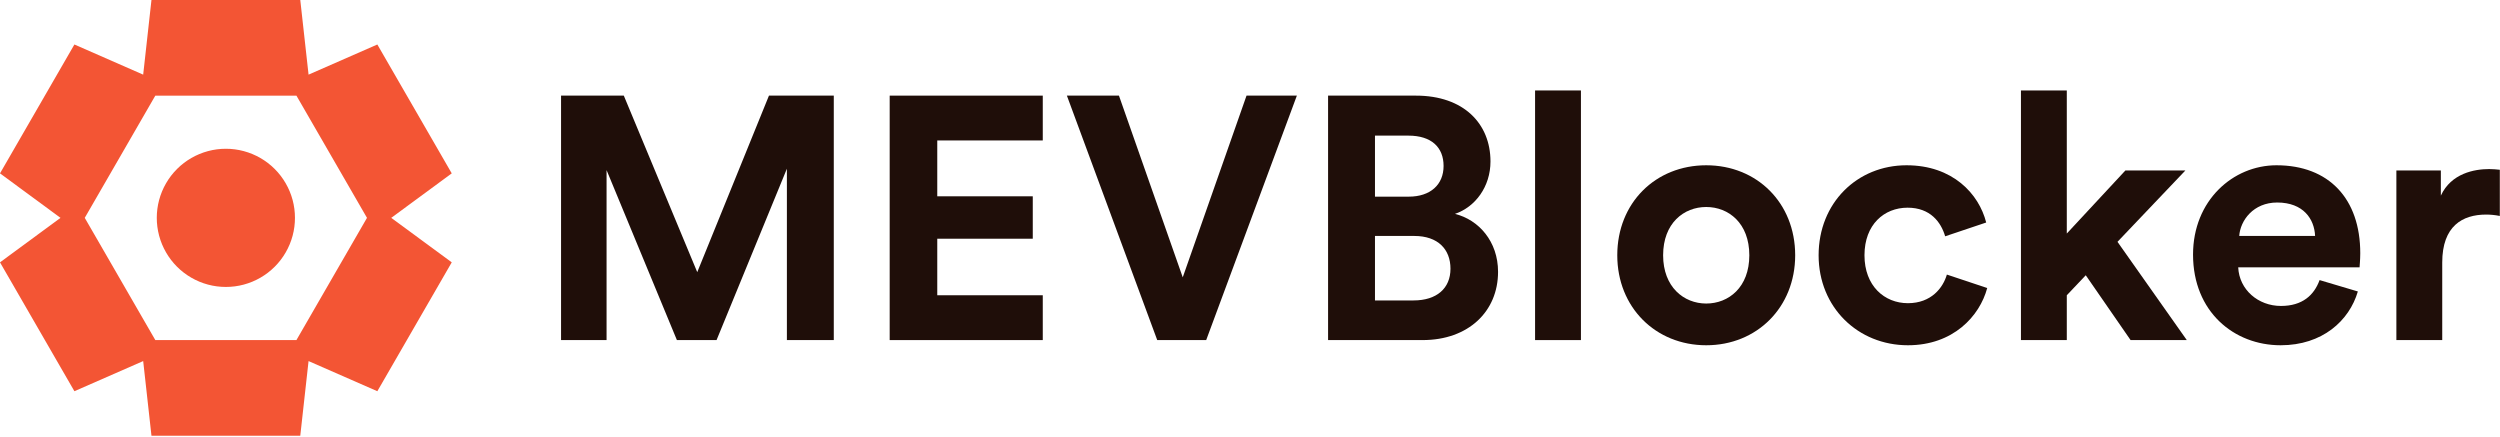
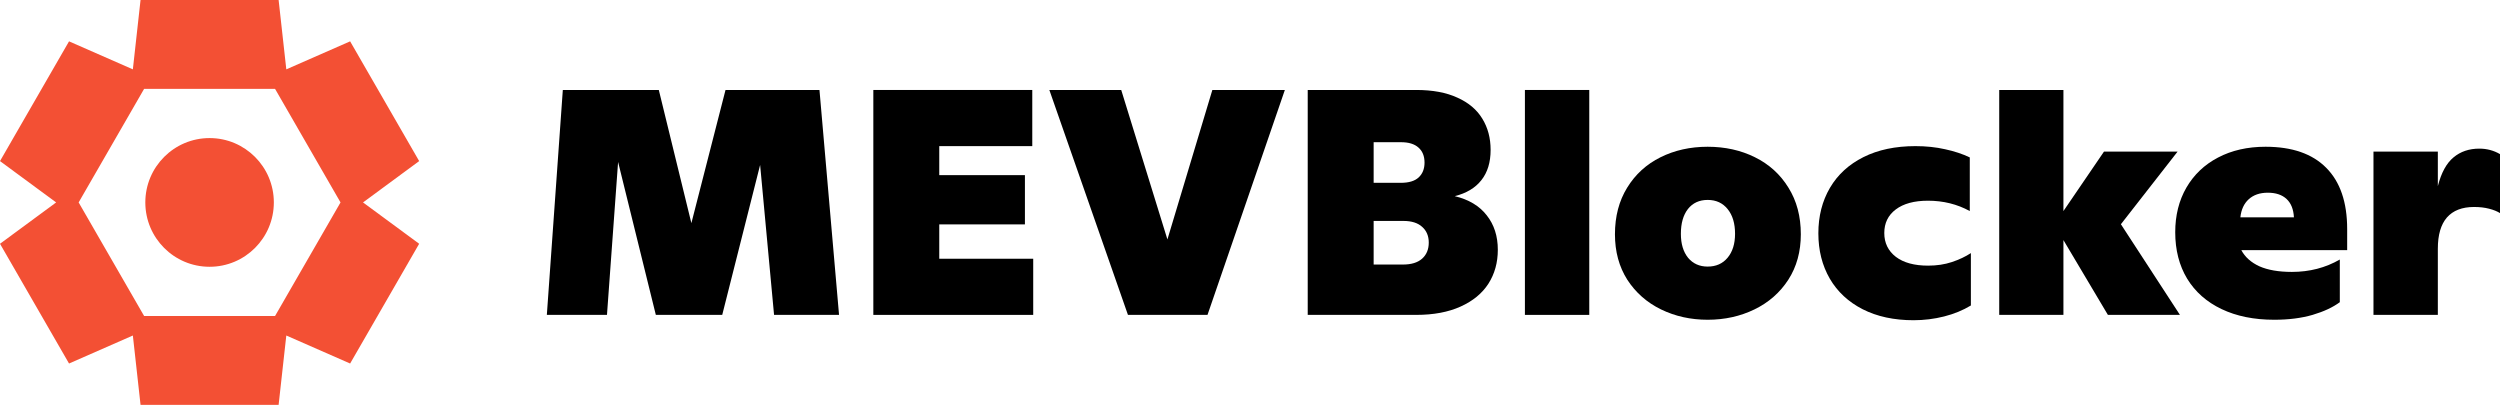
- <svg xmlns="http://www.w3.org/2000/svg" fill="none" height="348" viewBox="0 0 1993 348" width="1993">
-   <path d="m126.867 187.957c1.259 4.702 3.125 9.157 5.51 13.274 2.367 4.105 5.28 7.932 8.708 11.361 3.451 3.461 7.307 6.4 11.445 8.783 4.121 2.384 8.579 4.249 13.285 5.506 4.702 1.262 9.492 1.875 14.249 1.87 4.758.005 9.55-.608 14.252-1.871 4.703-1.257 9.158-3.12 13.276-5.502 4.143-2.385 8.003-5.327 11.457-8.791 3.424-3.427 6.335-7.251 8.7-11.352 2.385-4.117 4.252-8.572 5.511-13.274 1.274-4.731 1.89-9.552 1.881-14.339 0-4.727-.61-9.487-1.861-14.16-1.256-4.714-3.121-9.18-5.507-13.307-2.385-4.143-5.326-8.003-8.79-11.458-3.432-3.431-7.263-6.347-11.372-8.716-4.122-2.385-8.581-4.252-13.289-5.51-4.705-1.264-9.499-1.878-14.26-1.873-4.76-.004-9.553.609-14.257 1.873-4.708 1.259-9.167 3.126-13.289 5.511-4.106 2.367-7.935 5.281-11.365 8.71-3.466 3.455-6.408 7.316-8.794 11.459-2.385 4.126-4.251 8.59-5.507 13.303-1.253 4.678-1.863 9.444-1.863 14.177-.008 4.783.608 9.599 1.88 14.326z" fill="#f35534" />
-   <path clip-rule="evenodd" d="m239.379 0 6.603 59.502 54.831-24.033 59.315 102.737-48.229 35.469 48.229 35.469-59.315 102.736-54.831-24.033-6.603 59.502h-118.63l-6.602-59.502-54.832 24.033-59.315-102.736 48.229-35.469-48.229-35.469 59.315-102.737 54.832 24.033 6.602-59.502zm-115.564 76.247h112.499l56.249 97.428-56.249 97.427h-112.5l-56.249-97.427z" fill="#f35534" fill-rule="evenodd" />
-   <g fill="#1f0e09">
-     <path d="m664.692 271.115v-194.881h-51.675l-57.172 140.732-58.546-140.732h-50.026v194.881h36.282v-135.51l56.073 135.51h31.61l56.072-136.609v136.609z" />
-     <path d="m831.296 271.115v-35.733h-84.109v-45.078h76.138v-33.809h-76.138v-44.528h84.109v-35.733h-122.041v194.881z" />
-     <path d="m942.881 221.089-50.851-144.855h-41.504l72.015 194.881h39.031l72.288-194.881h-40.129z" />
-     <path d="m1058.74 76.234v194.881h75.32c36.55 0 60.19-22.814 60.19-54.424 0-24.188-15.39-41.505-34.36-46.178 16.22-5.497 28.32-21.714 28.32-41.779 0-30.235-21.44-52.5-59.38-52.5zm37.39 80.536v-48.651h26.66c18.41 0 28.03 9.345 28.03 24.188s-10.44 24.463-27.76 24.463zm0 82.735v-51.4h31.33c18.97 0 28.86 10.72 28.86 26.112 0 15.668-10.99 25.288-29.41 25.288z" />
-     <path d="m1260.32 271.115v-199.004h-36.56v199.004z" />
-     <path d="m1360.2 241.979c-17.87 0-34.36-13.194-34.36-38.482 0-25.562 16.49-38.481 34.36-38.481s34.36 12.919 34.36 38.481c0 25.563-16.49 38.482-34.36 38.482zm0-110.222c-40.4 0-70.91 29.961-70.91 71.74 0 41.505 30.51 71.741 70.91 71.741 40.41 0 70.92-30.236 70.92-71.741 0-41.779-30.51-71.74-70.92-71.74z" />
-     <path d="m1520.72 165.566c18.14 0 26.66 11.544 29.96 22.814l32.71-10.995c-5.77-22.814-26.66-45.628-63.5-45.628-39.3 0-70.09 29.961-70.09 71.74 0 41.505 31.34 71.741 71.19 71.741 36.01 0 57.18-23.089 63.22-45.628l-32.16-10.72c-3.02 10.445-12.37 22.814-31.06 22.814s-34.63-13.743-34.63-38.207c0-24.463 15.67-37.931 34.36-37.931z" />
-     <path d="m1742.21 135.88h-47.83l-46.73 50.301v-114.07h-36.55v199.004h36.55v-35.733l15.12-15.942 35.73 51.675h44.81l-55.25-78.337z" />
-     <path d="m1785.12 188.105c.83-12.369 11.27-26.662 30.24-26.662 20.89 0 29.68 13.193 30.23 26.662zm64.05 35.183c-4.4 12.094-13.75 20.615-30.79 20.615-18.14 0-33.26-12.919-34.08-30.785h96.75c0-.55.55-6.047.55-11.27 0-43.429-25.01-70.091-66.79-70.091-34.63 0-66.52 28.037-66.52 71.191 0 45.628 32.71 72.29 69.82 72.29 33.26 0 54.7-19.516 61.57-42.88z" />
-     <path d="m1992.85 135.331c-2.75-.275-5.5-.55-8.52-.55-11.55 0-30.24 3.298-38.48 21.165v-20.066h-35.46v135.235h36.56v-61.845c0-29.136 16.21-38.207 34.9-38.207 3.3 0 6.88.275 11 1.1z" />
+ <svg xmlns="http://www.w3.org/2000/svg" fill="none" height="160" viewBox="0 0 988 160" width="988">
+   <g fill="#000">
+     <path d="m305.908 124.445-5.508-59.259-14.976 59.259h-26.239l-14.914-60.437-4.394 60.437h-23.764l6.313-88.888h37.935l12.872 52.627 13.491-52.627h37.13l7.736 88.888z" />
+     <path d="m408.327 102.254v22.191h-63.184v-88.888h62.813v22.191h-36.76v11.467h33.851v19.464h-33.851v13.575z" />
+     <path d="m507.775 35.557-30.571 88.888h-31.437l-31.066-88.888h28.405l18.256 59.073 17.761-59.073z" />
+     <path d="m574.92 77.521c5.529 1.322 9.737 3.843 12.625 7.562 2.929 3.678 4.393 8.223 4.393 13.637 0 5.041-1.237 9.504-3.713 13.389-2.475 3.843-6.147 6.86-11.015 9.05-4.827 2.19-10.665 3.285-17.513 3.285h-42.886v-88.888h42.886c6.477 0 11.902 1.012 16.275 3.037 4.415 1.984 7.695 4.752 9.84 8.306 2.187 3.554 3.28 7.666 3.28 12.335 0 4.918-1.217 8.905-3.651 11.963-2.393 3.058-5.9 5.165-10.521 6.323zm-32.056-21.323v16.055h10.706c3.177 0 5.528-.703 7.055-2.108 1.568-1.446 2.352-3.409 2.352-5.889 0-2.562-.805-4.546-2.414-5.951-1.568-1.405-3.857-2.107-6.869-2.107zm11.572 48.349c3.301 0 5.818-.764 7.55-2.293 1.774-1.57 2.661-3.699 2.661-6.385 0-2.603-.866-4.67-2.599-6.199-1.691-1.57-4.167-2.356-7.426-2.356h-11.758v17.232z" />
+     <path d="m602.645 35.557h25.434v88.888h-25.434z" />
+     <path d="m674.864 126.367c-6.684 0-12.831-1.364-18.442-4.091-5.569-2.728-10.004-6.633-13.305-11.716-3.259-5.124-4.889-11.116-4.889-17.976 0-7.066 1.609-13.203 4.827-18.41 3.218-5.248 7.612-9.257 13.182-12.025 5.569-2.769 11.778-4.153 18.627-4.153 6.89 0 13.119 1.384 18.689 4.153 5.611 2.769 10.025 6.777 13.243 12.025 3.26 5.207 4.889 11.344 4.889 18.41 0 6.86-1.65 12.852-4.951 17.976-3.3 5.083-7.756 8.988-13.367 11.716-5.611 2.727-11.778 4.091-18.503 4.091zm0-21.014c3.3 0 5.92-1.157 7.859-3.471 1.981-2.355 2.971-5.517 2.971-9.484 0-4.091-.97-7.335-2.909-9.732-1.939-2.438-4.579-3.657-7.921-3.657-3.301 0-5.9 1.198-7.798 3.595-1.856 2.397-2.784 5.661-2.784 9.794 0 3.967.949 7.128 2.846 9.484 1.939 2.314 4.518 3.471 7.736 3.471z" />
+     <path d="m756.242 126.553c-7.715 0-14.419-1.447-20.112-4.339-5.652-2.893-9.984-6.922-12.996-12.088-3.012-5.207-4.518-11.178-4.518-17.914 0-6.777 1.527-12.769 4.58-17.976 3.053-5.207 7.467-9.257 13.243-12.149s12.625-4.339 20.546-4.339c4.208 0 8.127.413 11.758 1.24 3.63.785 6.869 1.86 9.716 3.223v21.199c-4.992-2.727-10.5-4.091-16.523-4.091-5.446 0-9.696 1.157-12.749 3.471-3.011 2.273-4.517 5.372-4.517 9.298s1.526 7.066 4.579 9.422c3.053 2.314 7.303 3.471 12.748 3.471 3.425 0 6.56-.475 9.407-1.425 2.847-.951 5.343-2.128 7.488-3.534v20.704c-3.136 1.901-6.663 3.347-10.582 4.339-3.92.992-7.942 1.488-12.068 1.488z" />
+     <path d="m833.041 124.445-17.575-29.567v29.567h-25.373v-88.888h25.373v47.853l16.028-23.493h29.086l-22.403 28.7 23.331 35.828z" />
+     <path d="m927.601 98.845h-41.834c1.444 2.727 3.816 4.855 7.116 6.384 3.342 1.488 7.633 2.232 12.872 2.232 6.973 0 13.285-1.632 18.937-4.897v16.86c-2.723 2.025-6.312 3.699-10.768 5.021-4.414 1.281-9.468 1.922-15.162 1.922-7.962 0-14.893-1.405-20.793-4.215-5.899-2.81-10.438-6.819-13.614-12.026-3.136-5.207-4.704-11.323-4.704-18.348 0-6.653 1.465-12.521 4.394-17.604 2.971-5.124 7.138-9.091 12.501-11.901 5.404-2.851 11.675-4.277 18.813-4.277 10.479 0 18.462 2.769 23.949 8.306 5.528 5.537 8.293 13.616 8.293 24.237zm-31.376-22.687c-3.135 0-5.652.868-7.55 2.603-1.856 1.694-2.95 4.07-3.28 7.128h21.165c-.165-3.182-1.135-5.599-2.909-7.252-1.774-1.653-4.249-2.479-7.426-2.479z" />
+     <path d="m979.831 58.739c2.971 0 5.694.723 8.169 2.17v23.307c-1.114-.703-2.558-1.281-4.332-1.736-1.733-.455-3.713-.682-5.941-.682-4.703 0-8.272 1.384-10.706 4.153-2.393 2.769-3.589 6.88-3.589 12.335v26.158h-25.435v-64.528h25.435v13.637c1.361-5.29 3.424-9.071 6.188-11.344 2.764-2.314 6.168-3.471 10.211-3.471z" />
+   </g>
+   <g fill="#f35034">
+     <path clip-rule="evenodd" d="m110.11 0 3.037 27.409 25.222-11.07 27.284 47.324-22.185 16.338 22.185 16.338-27.284 47.324-25.222-11.071-3.037 27.409h-54.568l-3.037-27.409-25.222 11.071-27.284-47.324 22.185-16.338-22.185-16.338 27.284-47.324 25.222 11.07 3.037-27.409zm-53.157 35.122h51.748l25.874 44.878-25.874 44.878h-51.748l-25.874-44.878z" fill-rule="evenodd" />
+     <path d="m108.221 80c0 14.045-11.37 25.431-25.395 25.431s-25.395-11.386-25.395-25.431 11.37-25.431 25.395-25.431 25.395 11.386 25.395 25.431z" />
  </g>
</svg>
